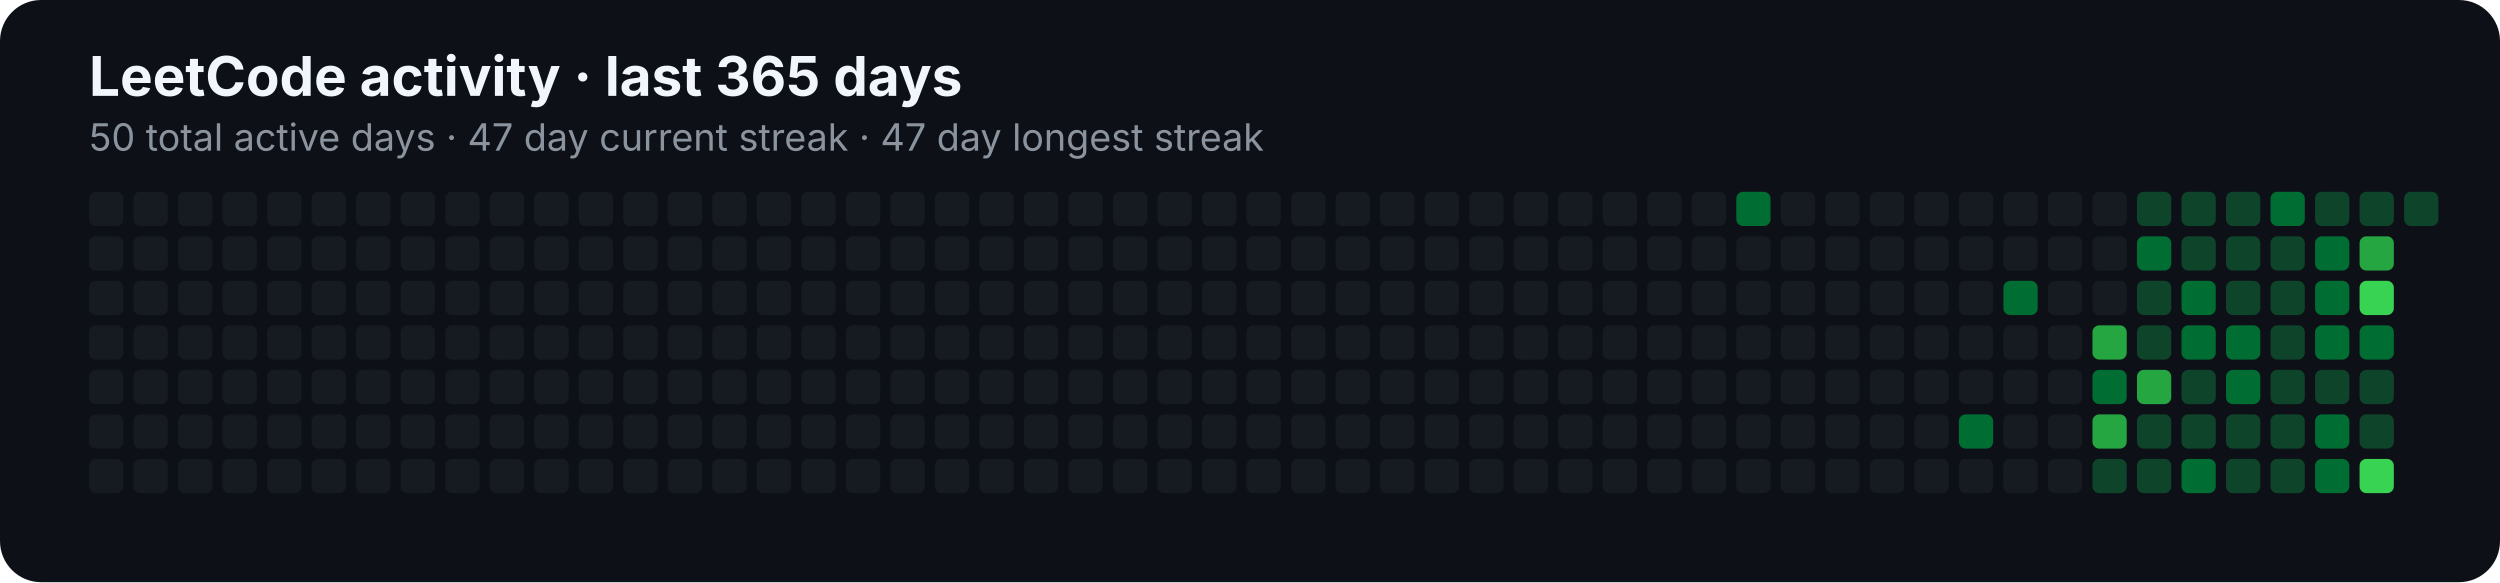
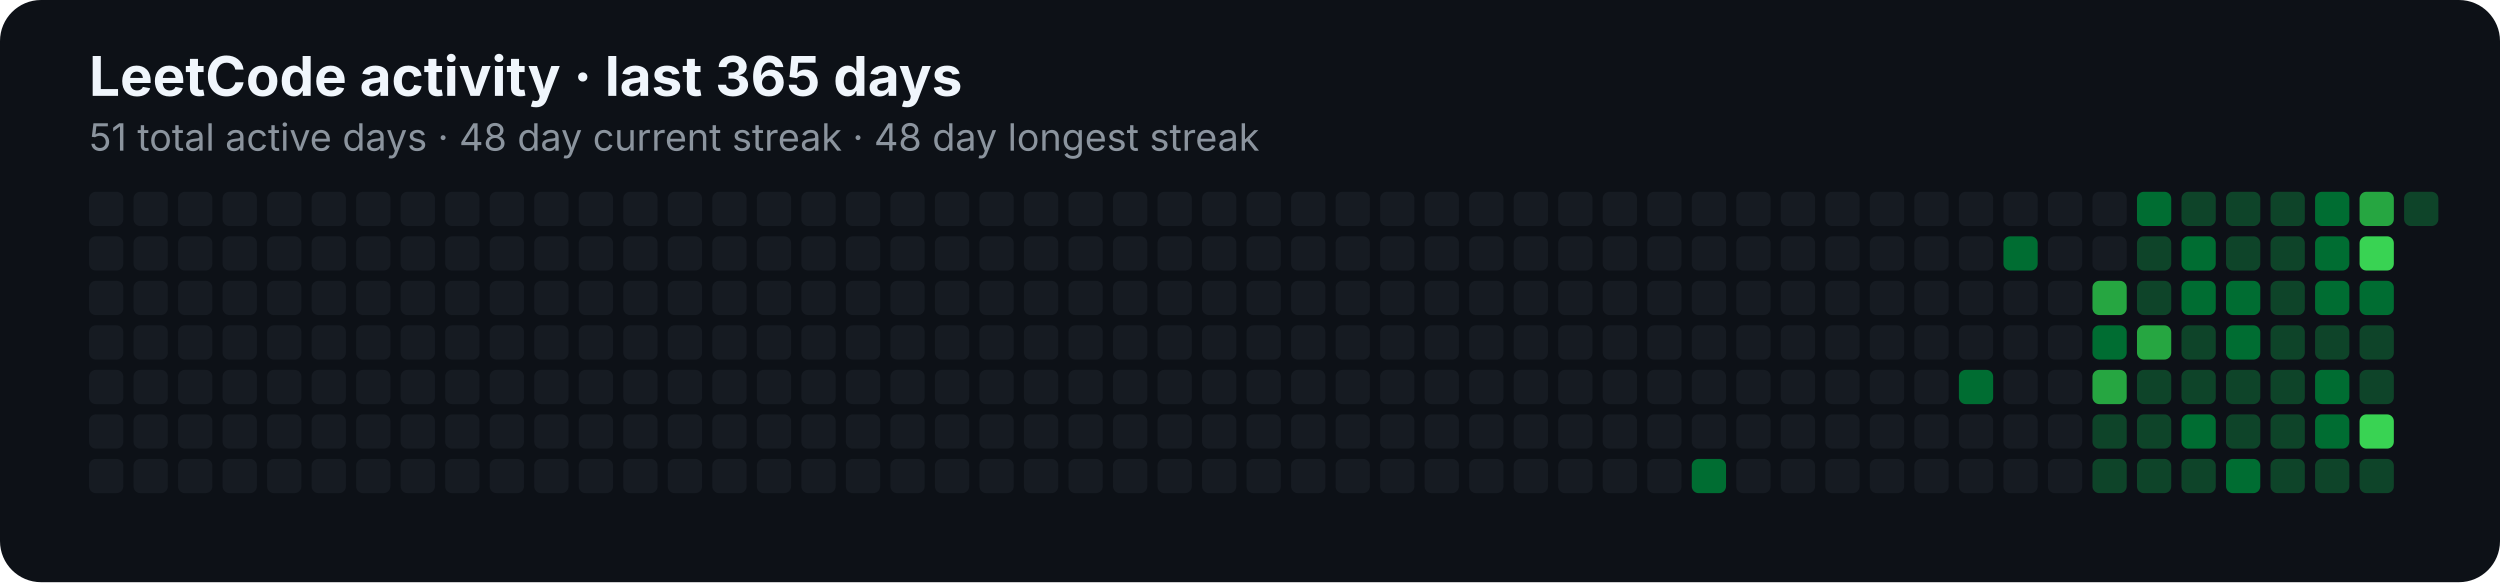
<svg xmlns="http://www.w3.org/2000/svg" width="730" height="170" role="img" aria-label="LeetCode activity over the last 365 days">
  <rect width="100%" height="100%" rx="12" fill="#0d1117" />
  <style>text{font-family:-apple-system,BlinkMacSystemFont,Segoe UI,sans-serif;fill:#8b949e}.h{font-size:16px;font-weight:650;fill:#f0f6fc}.s{font-size:11px}</style>
  <text x="26" y="28" class="h">LeetCode activity · last 365 days</text>
-   <text x="26" y="44" class="s">50 total active days · 47 day current streak · 47 day longest streak</text>
+   <text x="26" y="44" class="s">51 total active days · 48 day current streak · 48 day longest streak</text>
  <rect x="26" y="56" width="10" height="10" rx="2" fill="#161b22" />
  <rect x="26" y="69" width="10" height="10" rx="2" fill="#161b22" />
  <rect x="26" y="82" width="10" height="10" rx="2" fill="#161b22" />
  <rect x="26" y="95" width="10" height="10" rx="2" fill="#161b22" />
  <rect x="26" y="108" width="10" height="10" rx="2" fill="#161b22" />
  <rect x="26" y="121" width="10" height="10" rx="2" fill="#161b22" />
  <rect x="26" y="134" width="10" height="10" rx="2" fill="#161b22" />
  <rect x="39" y="56" width="10" height="10" rx="2" fill="#161b22" />
  <rect x="39" y="69" width="10" height="10" rx="2" fill="#161b22" />
  <rect x="39" y="82" width="10" height="10" rx="2" fill="#161b22" />
  <rect x="39" y="95" width="10" height="10" rx="2" fill="#161b22" />
  <rect x="39" y="108" width="10" height="10" rx="2" fill="#161b22" />
  <rect x="39" y="121" width="10" height="10" rx="2" fill="#161b22" />
  <rect x="39" y="134" width="10" height="10" rx="2" fill="#161b22" />
  <rect x="52" y="56" width="10" height="10" rx="2" fill="#161b22" />
  <rect x="52" y="69" width="10" height="10" rx="2" fill="#161b22" />
  <rect x="52" y="82" width="10" height="10" rx="2" fill="#161b22" />
  <rect x="52" y="95" width="10" height="10" rx="2" fill="#161b22" />
  <rect x="52" y="108" width="10" height="10" rx="2" fill="#161b22" />
  <rect x="52" y="121" width="10" height="10" rx="2" fill="#161b22" />
  <rect x="52" y="134" width="10" height="10" rx="2" fill="#161b22" />
  <rect x="65" y="56" width="10" height="10" rx="2" fill="#161b22" />
  <rect x="65" y="69" width="10" height="10" rx="2" fill="#161b22" />
  <rect x="65" y="82" width="10" height="10" rx="2" fill="#161b22" />
  <rect x="65" y="95" width="10" height="10" rx="2" fill="#161b22" />
  <rect x="65" y="108" width="10" height="10" rx="2" fill="#161b22" />
  <rect x="65" y="121" width="10" height="10" rx="2" fill="#161b22" />
  <rect x="65" y="134" width="10" height="10" rx="2" fill="#161b22" />
  <rect x="78" y="56" width="10" height="10" rx="2" fill="#161b22" />
  <rect x="78" y="69" width="10" height="10" rx="2" fill="#161b22" />
  <rect x="78" y="82" width="10" height="10" rx="2" fill="#161b22" />
  <rect x="78" y="95" width="10" height="10" rx="2" fill="#161b22" />
  <rect x="78" y="108" width="10" height="10" rx="2" fill="#161b22" />
  <rect x="78" y="121" width="10" height="10" rx="2" fill="#161b22" />
  <rect x="78" y="134" width="10" height="10" rx="2" fill="#161b22" />
  <rect x="91" y="56" width="10" height="10" rx="2" fill="#161b22" />
  <rect x="91" y="69" width="10" height="10" rx="2" fill="#161b22" />
  <rect x="91" y="82" width="10" height="10" rx="2" fill="#161b22" />
  <rect x="91" y="95" width="10" height="10" rx="2" fill="#161b22" />
  <rect x="91" y="108" width="10" height="10" rx="2" fill="#161b22" />
  <rect x="91" y="121" width="10" height="10" rx="2" fill="#161b22" />
  <rect x="91" y="134" width="10" height="10" rx="2" fill="#161b22" />
  <rect x="104" y="56" width="10" height="10" rx="2" fill="#161b22" />
  <rect x="104" y="69" width="10" height="10" rx="2" fill="#161b22" />
  <rect x="104" y="82" width="10" height="10" rx="2" fill="#161b22" />
  <rect x="104" y="95" width="10" height="10" rx="2" fill="#161b22" />
  <rect x="104" y="108" width="10" height="10" rx="2" fill="#161b22" />
  <rect x="104" y="121" width="10" height="10" rx="2" fill="#161b22" />
  <rect x="104" y="134" width="10" height="10" rx="2" fill="#161b22" />
  <rect x="117" y="56" width="10" height="10" rx="2" fill="#161b22" />
  <rect x="117" y="69" width="10" height="10" rx="2" fill="#161b22" />
  <rect x="117" y="82" width="10" height="10" rx="2" fill="#161b22" />
  <rect x="117" y="95" width="10" height="10" rx="2" fill="#161b22" />
  <rect x="117" y="108" width="10" height="10" rx="2" fill="#161b22" />
  <rect x="117" y="121" width="10" height="10" rx="2" fill="#161b22" />
  <rect x="117" y="134" width="10" height="10" rx="2" fill="#161b22" />
  <rect x="130" y="56" width="10" height="10" rx="2" fill="#161b22" />
  <rect x="130" y="69" width="10" height="10" rx="2" fill="#161b22" />
  <rect x="130" y="82" width="10" height="10" rx="2" fill="#161b22" />
  <rect x="130" y="95" width="10" height="10" rx="2" fill="#161b22" />
  <rect x="130" y="108" width="10" height="10" rx="2" fill="#161b22" />
  <rect x="130" y="121" width="10" height="10" rx="2" fill="#161b22" />
  <rect x="130" y="134" width="10" height="10" rx="2" fill="#161b22" />
  <rect x="143" y="56" width="10" height="10" rx="2" fill="#161b22" />
  <rect x="143" y="69" width="10" height="10" rx="2" fill="#161b22" />
  <rect x="143" y="82" width="10" height="10" rx="2" fill="#161b22" />
  <rect x="143" y="95" width="10" height="10" rx="2" fill="#161b22" />
  <rect x="143" y="108" width="10" height="10" rx="2" fill="#161b22" />
  <rect x="143" y="121" width="10" height="10" rx="2" fill="#161b22" />
  <rect x="143" y="134" width="10" height="10" rx="2" fill="#161b22" />
  <rect x="156" y="56" width="10" height="10" rx="2" fill="#161b22" />
  <rect x="156" y="69" width="10" height="10" rx="2" fill="#161b22" />
  <rect x="156" y="82" width="10" height="10" rx="2" fill="#161b22" />
  <rect x="156" y="95" width="10" height="10" rx="2" fill="#161b22" />
  <rect x="156" y="108" width="10" height="10" rx="2" fill="#161b22" />
  <rect x="156" y="121" width="10" height="10" rx="2" fill="#161b22" />
  <rect x="156" y="134" width="10" height="10" rx="2" fill="#161b22" />
  <rect x="169" y="56" width="10" height="10" rx="2" fill="#161b22" />
  <rect x="169" y="69" width="10" height="10" rx="2" fill="#161b22" />
  <rect x="169" y="82" width="10" height="10" rx="2" fill="#161b22" />
  <rect x="169" y="95" width="10" height="10" rx="2" fill="#161b22" />
  <rect x="169" y="108" width="10" height="10" rx="2" fill="#161b22" />
  <rect x="169" y="121" width="10" height="10" rx="2" fill="#161b22" />
  <rect x="169" y="134" width="10" height="10" rx="2" fill="#161b22" />
  <rect x="182" y="56" width="10" height="10" rx="2" fill="#161b22" />
  <rect x="182" y="69" width="10" height="10" rx="2" fill="#161b22" />
  <rect x="182" y="82" width="10" height="10" rx="2" fill="#161b22" />
  <rect x="182" y="95" width="10" height="10" rx="2" fill="#161b22" />
  <rect x="182" y="108" width="10" height="10" rx="2" fill="#161b22" />
  <rect x="182" y="121" width="10" height="10" rx="2" fill="#161b22" />
  <rect x="182" y="134" width="10" height="10" rx="2" fill="#161b22" />
  <rect x="195" y="56" width="10" height="10" rx="2" fill="#161b22" />
  <rect x="195" y="69" width="10" height="10" rx="2" fill="#161b22" />
  <rect x="195" y="82" width="10" height="10" rx="2" fill="#161b22" />
  <rect x="195" y="95" width="10" height="10" rx="2" fill="#161b22" />
  <rect x="195" y="108" width="10" height="10" rx="2" fill="#161b22" />
  <rect x="195" y="121" width="10" height="10" rx="2" fill="#161b22" />
  <rect x="195" y="134" width="10" height="10" rx="2" fill="#161b22" />
  <rect x="208" y="56" width="10" height="10" rx="2" fill="#161b22" />
  <rect x="208" y="69" width="10" height="10" rx="2" fill="#161b22" />
  <rect x="208" y="82" width="10" height="10" rx="2" fill="#161b22" />
  <rect x="208" y="95" width="10" height="10" rx="2" fill="#161b22" />
  <rect x="208" y="108" width="10" height="10" rx="2" fill="#161b22" />
  <rect x="208" y="121" width="10" height="10" rx="2" fill="#161b22" />
  <rect x="208" y="134" width="10" height="10" rx="2" fill="#161b22" />
  <rect x="221" y="56" width="10" height="10" rx="2" fill="#161b22" />
  <rect x="221" y="69" width="10" height="10" rx="2" fill="#161b22" />
  <rect x="221" y="82" width="10" height="10" rx="2" fill="#161b22" />
  <rect x="221" y="95" width="10" height="10" rx="2" fill="#161b22" />
  <rect x="221" y="108" width="10" height="10" rx="2" fill="#161b22" />
  <rect x="221" y="121" width="10" height="10" rx="2" fill="#161b22" />
  <rect x="221" y="134" width="10" height="10" rx="2" fill="#161b22" />
  <rect x="234" y="56" width="10" height="10" rx="2" fill="#161b22" />
  <rect x="234" y="69" width="10" height="10" rx="2" fill="#161b22" />
  <rect x="234" y="82" width="10" height="10" rx="2" fill="#161b22" />
  <rect x="234" y="95" width="10" height="10" rx="2" fill="#161b22" />
  <rect x="234" y="108" width="10" height="10" rx="2" fill="#161b22" />
  <rect x="234" y="121" width="10" height="10" rx="2" fill="#161b22" />
  <rect x="234" y="134" width="10" height="10" rx="2" fill="#161b22" />
  <rect x="247" y="56" width="10" height="10" rx="2" fill="#161b22" />
  <rect x="247" y="69" width="10" height="10" rx="2" fill="#161b22" />
  <rect x="247" y="82" width="10" height="10" rx="2" fill="#161b22" />
  <rect x="247" y="95" width="10" height="10" rx="2" fill="#161b22" />
  <rect x="247" y="108" width="10" height="10" rx="2" fill="#161b22" />
  <rect x="247" y="121" width="10" height="10" rx="2" fill="#161b22" />
  <rect x="247" y="134" width="10" height="10" rx="2" fill="#161b22" />
  <rect x="260" y="56" width="10" height="10" rx="2" fill="#161b22" />
  <rect x="260" y="69" width="10" height="10" rx="2" fill="#161b22" />
  <rect x="260" y="82" width="10" height="10" rx="2" fill="#161b22" />
  <rect x="260" y="95" width="10" height="10" rx="2" fill="#161b22" />
  <rect x="260" y="108" width="10" height="10" rx="2" fill="#161b22" />
  <rect x="260" y="121" width="10" height="10" rx="2" fill="#161b22" />
  <rect x="260" y="134" width="10" height="10" rx="2" fill="#161b22" />
  <rect x="273" y="56" width="10" height="10" rx="2" fill="#161b22" />
  <rect x="273" y="69" width="10" height="10" rx="2" fill="#161b22" />
  <rect x="273" y="82" width="10" height="10" rx="2" fill="#161b22" />
  <rect x="273" y="95" width="10" height="10" rx="2" fill="#161b22" />
  <rect x="273" y="108" width="10" height="10" rx="2" fill="#161b22" />
  <rect x="273" y="121" width="10" height="10" rx="2" fill="#161b22" />
  <rect x="273" y="134" width="10" height="10" rx="2" fill="#161b22" />
  <rect x="286" y="56" width="10" height="10" rx="2" fill="#161b22" />
  <rect x="286" y="69" width="10" height="10" rx="2" fill="#161b22" />
  <rect x="286" y="82" width="10" height="10" rx="2" fill="#161b22" />
  <rect x="286" y="95" width="10" height="10" rx="2" fill="#161b22" />
  <rect x="286" y="108" width="10" height="10" rx="2" fill="#161b22" />
  <rect x="286" y="121" width="10" height="10" rx="2" fill="#161b22" />
  <rect x="286" y="134" width="10" height="10" rx="2" fill="#161b22" />
  <rect x="299" y="56" width="10" height="10" rx="2" fill="#161b22" />
  <rect x="299" y="69" width="10" height="10" rx="2" fill="#161b22" />
  <rect x="299" y="82" width="10" height="10" rx="2" fill="#161b22" />
  <rect x="299" y="95" width="10" height="10" rx="2" fill="#161b22" />
  <rect x="299" y="108" width="10" height="10" rx="2" fill="#161b22" />
  <rect x="299" y="121" width="10" height="10" rx="2" fill="#161b22" />
  <rect x="299" y="134" width="10" height="10" rx="2" fill="#161b22" />
  <rect x="312" y="56" width="10" height="10" rx="2" fill="#161b22" />
  <rect x="312" y="69" width="10" height="10" rx="2" fill="#161b22" />
  <rect x="312" y="82" width="10" height="10" rx="2" fill="#161b22" />
  <rect x="312" y="95" width="10" height="10" rx="2" fill="#161b22" />
  <rect x="312" y="108" width="10" height="10" rx="2" fill="#161b22" />
  <rect x="312" y="121" width="10" height="10" rx="2" fill="#161b22" />
  <rect x="312" y="134" width="10" height="10" rx="2" fill="#161b22" />
  <rect x="325" y="56" width="10" height="10" rx="2" fill="#161b22" />
  <rect x="325" y="69" width="10" height="10" rx="2" fill="#161b22" />
  <rect x="325" y="82" width="10" height="10" rx="2" fill="#161b22" />
  <rect x="325" y="95" width="10" height="10" rx="2" fill="#161b22" />
  <rect x="325" y="108" width="10" height="10" rx="2" fill="#161b22" />
  <rect x="325" y="121" width="10" height="10" rx="2" fill="#161b22" />
  <rect x="325" y="134" width="10" height="10" rx="2" fill="#161b22" />
  <rect x="338" y="56" width="10" height="10" rx="2" fill="#161b22" />
  <rect x="338" y="69" width="10" height="10" rx="2" fill="#161b22" />
  <rect x="338" y="82" width="10" height="10" rx="2" fill="#161b22" />
  <rect x="338" y="95" width="10" height="10" rx="2" fill="#161b22" />
  <rect x="338" y="108" width="10" height="10" rx="2" fill="#161b22" />
  <rect x="338" y="121" width="10" height="10" rx="2" fill="#161b22" />
  <rect x="338" y="134" width="10" height="10" rx="2" fill="#161b22" />
  <rect x="351" y="56" width="10" height="10" rx="2" fill="#161b22" />
  <rect x="351" y="69" width="10" height="10" rx="2" fill="#161b22" />
  <rect x="351" y="82" width="10" height="10" rx="2" fill="#161b22" />
  <rect x="351" y="95" width="10" height="10" rx="2" fill="#161b22" />
  <rect x="351" y="108" width="10" height="10" rx="2" fill="#161b22" />
  <rect x="351" y="121" width="10" height="10" rx="2" fill="#161b22" />
  <rect x="351" y="134" width="10" height="10" rx="2" fill="#161b22" />
  <rect x="364" y="56" width="10" height="10" rx="2" fill="#161b22" />
  <rect x="364" y="69" width="10" height="10" rx="2" fill="#161b22" />
  <rect x="364" y="82" width="10" height="10" rx="2" fill="#161b22" />
  <rect x="364" y="95" width="10" height="10" rx="2" fill="#161b22" />
  <rect x="364" y="108" width="10" height="10" rx="2" fill="#161b22" />
  <rect x="364" y="121" width="10" height="10" rx="2" fill="#161b22" />
  <rect x="364" y="134" width="10" height="10" rx="2" fill="#161b22" />
  <rect x="377" y="56" width="10" height="10" rx="2" fill="#161b22" />
  <rect x="377" y="69" width="10" height="10" rx="2" fill="#161b22" />
  <rect x="377" y="82" width="10" height="10" rx="2" fill="#161b22" />
  <rect x="377" y="95" width="10" height="10" rx="2" fill="#161b22" />
  <rect x="377" y="108" width="10" height="10" rx="2" fill="#161b22" />
  <rect x="377" y="121" width="10" height="10" rx="2" fill="#161b22" />
  <rect x="377" y="134" width="10" height="10" rx="2" fill="#161b22" />
  <rect x="390" y="56" width="10" height="10" rx="2" fill="#161b22" />
  <rect x="390" y="69" width="10" height="10" rx="2" fill="#161b22" />
  <rect x="390" y="82" width="10" height="10" rx="2" fill="#161b22" />
  <rect x="390" y="95" width="10" height="10" rx="2" fill="#161b22" />
  <rect x="390" y="108" width="10" height="10" rx="2" fill="#161b22" />
  <rect x="390" y="121" width="10" height="10" rx="2" fill="#161b22" />
  <rect x="390" y="134" width="10" height="10" rx="2" fill="#161b22" />
  <rect x="403" y="56" width="10" height="10" rx="2" fill="#161b22" />
  <rect x="403" y="69" width="10" height="10" rx="2" fill="#161b22" />
  <rect x="403" y="82" width="10" height="10" rx="2" fill="#161b22" />
  <rect x="403" y="95" width="10" height="10" rx="2" fill="#161b22" />
  <rect x="403" y="108" width="10" height="10" rx="2" fill="#161b22" />
  <rect x="403" y="121" width="10" height="10" rx="2" fill="#161b22" />
  <rect x="403" y="134" width="10" height="10" rx="2" fill="#161b22" />
  <rect x="416" y="56" width="10" height="10" rx="2" fill="#161b22" />
  <rect x="416" y="69" width="10" height="10" rx="2" fill="#161b22" />
  <rect x="416" y="82" width="10" height="10" rx="2" fill="#161b22" />
  <rect x="416" y="95" width="10" height="10" rx="2" fill="#161b22" />
  <rect x="416" y="108" width="10" height="10" rx="2" fill="#161b22" />
  <rect x="416" y="121" width="10" height="10" rx="2" fill="#161b22" />
  <rect x="416" y="134" width="10" height="10" rx="2" fill="#161b22" />
  <rect x="429" y="56" width="10" height="10" rx="2" fill="#161b22" />
  <rect x="429" y="69" width="10" height="10" rx="2" fill="#161b22" />
  <rect x="429" y="82" width="10" height="10" rx="2" fill="#161b22" />
  <rect x="429" y="95" width="10" height="10" rx="2" fill="#161b22" />
  <rect x="429" y="108" width="10" height="10" rx="2" fill="#161b22" />
  <rect x="429" y="121" width="10" height="10" rx="2" fill="#161b22" />
  <rect x="429" y="134" width="10" height="10" rx="2" fill="#161b22" />
  <rect x="442" y="56" width="10" height="10" rx="2" fill="#161b22" />
  <rect x="442" y="69" width="10" height="10" rx="2" fill="#161b22" />
  <rect x="442" y="82" width="10" height="10" rx="2" fill="#161b22" />
  <rect x="442" y="95" width="10" height="10" rx="2" fill="#161b22" />
  <rect x="442" y="108" width="10" height="10" rx="2" fill="#161b22" />
  <rect x="442" y="121" width="10" height="10" rx="2" fill="#161b22" />
  <rect x="442" y="134" width="10" height="10" rx="2" fill="#161b22" />
  <rect x="455" y="56" width="10" height="10" rx="2" fill="#161b22" />
  <rect x="455" y="69" width="10" height="10" rx="2" fill="#161b22" />
  <rect x="455" y="82" width="10" height="10" rx="2" fill="#161b22" />
  <rect x="455" y="95" width="10" height="10" rx="2" fill="#161b22" />
  <rect x="455" y="108" width="10" height="10" rx="2" fill="#161b22" />
  <rect x="455" y="121" width="10" height="10" rx="2" fill="#161b22" />
  <rect x="455" y="134" width="10" height="10" rx="2" fill="#161b22" />
  <rect x="468" y="56" width="10" height="10" rx="2" fill="#161b22" />
  <rect x="468" y="69" width="10" height="10" rx="2" fill="#161b22" />
  <rect x="468" y="82" width="10" height="10" rx="2" fill="#161b22" />
  <rect x="468" y="95" width="10" height="10" rx="2" fill="#161b22" />
  <rect x="468" y="108" width="10" height="10" rx="2" fill="#161b22" />
  <rect x="468" y="121" width="10" height="10" rx="2" fill="#161b22" />
  <rect x="468" y="134" width="10" height="10" rx="2" fill="#161b22" />
  <rect x="481" y="56" width="10" height="10" rx="2" fill="#161b22" />
  <rect x="481" y="69" width="10" height="10" rx="2" fill="#161b22" />
  <rect x="481" y="82" width="10" height="10" rx="2" fill="#161b22" />
  <rect x="481" y="95" width="10" height="10" rx="2" fill="#161b22" />
  <rect x="481" y="108" width="10" height="10" rx="2" fill="#161b22" />
  <rect x="481" y="121" width="10" height="10" rx="2" fill="#161b22" />
  <rect x="481" y="134" width="10" height="10" rx="2" fill="#161b22" />
  <rect x="494" y="56" width="10" height="10" rx="2" fill="#161b22" />
  <rect x="494" y="69" width="10" height="10" rx="2" fill="#161b22" />
  <rect x="494" y="82" width="10" height="10" rx="2" fill="#161b22" />
  <rect x="494" y="95" width="10" height="10" rx="2" fill="#161b22" />
  <rect x="494" y="108" width="10" height="10" rx="2" fill="#161b22" />
  <rect x="494" y="121" width="10" height="10" rx="2" fill="#161b22" />
-   <rect x="494" y="134" width="10" height="10" rx="2" fill="#161b22" />
-   <rect x="507" y="56" width="10" height="10" rx="2" fill="#006d32" />
+   <rect x="494" y="134" width="10" height="10" rx="2" fill="#006d32" />
+   <rect x="507" y="56" width="10" height="10" rx="2" fill="#161b22" />
  <rect x="507" y="69" width="10" height="10" rx="2" fill="#161b22" />
  <rect x="507" y="82" width="10" height="10" rx="2" fill="#161b22" />
  <rect x="507" y="95" width="10" height="10" rx="2" fill="#161b22" />
  <rect x="507" y="108" width="10" height="10" rx="2" fill="#161b22" />
  <rect x="507" y="121" width="10" height="10" rx="2" fill="#161b22" />
  <rect x="507" y="134" width="10" height="10" rx="2" fill="#161b22" />
  <rect x="520" y="56" width="10" height="10" rx="2" fill="#161b22" />
  <rect x="520" y="69" width="10" height="10" rx="2" fill="#161b22" />
  <rect x="520" y="82" width="10" height="10" rx="2" fill="#161b22" />
  <rect x="520" y="95" width="10" height="10" rx="2" fill="#161b22" />
  <rect x="520" y="108" width="10" height="10" rx="2" fill="#161b22" />
  <rect x="520" y="121" width="10" height="10" rx="2" fill="#161b22" />
  <rect x="520" y="134" width="10" height="10" rx="2" fill="#161b22" />
  <rect x="533" y="56" width="10" height="10" rx="2" fill="#161b22" />
  <rect x="533" y="69" width="10" height="10" rx="2" fill="#161b22" />
  <rect x="533" y="82" width="10" height="10" rx="2" fill="#161b22" />
  <rect x="533" y="95" width="10" height="10" rx="2" fill="#161b22" />
  <rect x="533" y="108" width="10" height="10" rx="2" fill="#161b22" />
  <rect x="533" y="121" width="10" height="10" rx="2" fill="#161b22" />
  <rect x="533" y="134" width="10" height="10" rx="2" fill="#161b22" />
  <rect x="546" y="56" width="10" height="10" rx="2" fill="#161b22" />
  <rect x="546" y="69" width="10" height="10" rx="2" fill="#161b22" />
  <rect x="546" y="82" width="10" height="10" rx="2" fill="#161b22" />
  <rect x="546" y="95" width="10" height="10" rx="2" fill="#161b22" />
  <rect x="546" y="108" width="10" height="10" rx="2" fill="#161b22" />
  <rect x="546" y="121" width="10" height="10" rx="2" fill="#161b22" />
  <rect x="546" y="134" width="10" height="10" rx="2" fill="#161b22" />
  <rect x="559" y="56" width="10" height="10" rx="2" fill="#161b22" />
  <rect x="559" y="69" width="10" height="10" rx="2" fill="#161b22" />
  <rect x="559" y="82" width="10" height="10" rx="2" fill="#161b22" />
  <rect x="559" y="95" width="10" height="10" rx="2" fill="#161b22" />
  <rect x="559" y="108" width="10" height="10" rx="2" fill="#161b22" />
  <rect x="559" y="121" width="10" height="10" rx="2" fill="#161b22" />
  <rect x="559" y="134" width="10" height="10" rx="2" fill="#161b22" />
  <rect x="572" y="56" width="10" height="10" rx="2" fill="#161b22" />
  <rect x="572" y="69" width="10" height="10" rx="2" fill="#161b22" />
  <rect x="572" y="82" width="10" height="10" rx="2" fill="#161b22" />
  <rect x="572" y="95" width="10" height="10" rx="2" fill="#161b22" />
-   <rect x="572" y="108" width="10" height="10" rx="2" fill="#161b22" />
-   <rect x="572" y="121" width="10" height="10" rx="2" fill="#006d32" />
+   <rect x="572" y="108" width="10" height="10" rx="2" fill="#006d32" />
+   <rect x="572" y="121" width="10" height="10" rx="2" fill="#161b22" />
  <rect x="572" y="134" width="10" height="10" rx="2" fill="#161b22" />
  <rect x="585" y="56" width="10" height="10" rx="2" fill="#161b22" />
-   <rect x="585" y="69" width="10" height="10" rx="2" fill="#161b22" />
-   <rect x="585" y="82" width="10" height="10" rx="2" fill="#006d32" />
+   <rect x="585" y="69" width="10" height="10" rx="2" fill="#006d32" />
+   <rect x="585" y="82" width="10" height="10" rx="2" fill="#161b22" />
  <rect x="585" y="95" width="10" height="10" rx="2" fill="#161b22" />
  <rect x="585" y="108" width="10" height="10" rx="2" fill="#161b22" />
  <rect x="585" y="121" width="10" height="10" rx="2" fill="#161b22" />
  <rect x="585" y="134" width="10" height="10" rx="2" fill="#161b22" />
  <rect x="598" y="56" width="10" height="10" rx="2" fill="#161b22" />
  <rect x="598" y="69" width="10" height="10" rx="2" fill="#161b22" />
  <rect x="598" y="82" width="10" height="10" rx="2" fill="#161b22" />
  <rect x="598" y="95" width="10" height="10" rx="2" fill="#161b22" />
  <rect x="598" y="108" width="10" height="10" rx="2" fill="#161b22" />
  <rect x="598" y="121" width="10" height="10" rx="2" fill="#161b22" />
  <rect x="598" y="134" width="10" height="10" rx="2" fill="#161b22" />
  <rect x="611" y="56" width="10" height="10" rx="2" fill="#161b22" />
  <rect x="611" y="69" width="10" height="10" rx="2" fill="#161b22" />
-   <rect x="611" y="82" width="10" height="10" rx="2" fill="#161b22" />
-   <rect x="611" y="95" width="10" height="10" rx="2" fill="#26a641" />
-   <rect x="611" y="108" width="10" height="10" rx="2" fill="#006d32" />
-   <rect x="611" y="121" width="10" height="10" rx="2" fill="#26a641" />
+   <rect x="611" y="82" width="10" height="10" rx="2" fill="#26a641" />
+   <rect x="611" y="95" width="10" height="10" rx="2" fill="#006d32" />
+   <rect x="611" y="108" width="10" height="10" rx="2" fill="#26a641" />
+   <rect x="611" y="121" width="10" height="10" rx="2" fill="#0e4429" />
  <rect x="611" y="134" width="10" height="10" rx="2" fill="#0e4429" />
-   <rect x="624" y="56" width="10" height="10" rx="2" fill="#0e4429" />
-   <rect x="624" y="69" width="10" height="10" rx="2" fill="#006d32" />
+   <rect x="624" y="56" width="10" height="10" rx="2" fill="#006d32" />
+   <rect x="624" y="69" width="10" height="10" rx="2" fill="#0e4429" />
  <rect x="624" y="82" width="10" height="10" rx="2" fill="#0e4429" />
-   <rect x="624" y="95" width="10" height="10" rx="2" fill="#0e4429" />
-   <rect x="624" y="108" width="10" height="10" rx="2" fill="#26a641" />
+   <rect x="624" y="95" width="10" height="10" rx="2" fill="#26a641" />
+   <rect x="624" y="108" width="10" height="10" rx="2" fill="#0e4429" />
  <rect x="624" y="121" width="10" height="10" rx="2" fill="#0e4429" />
  <rect x="624" y="134" width="10" height="10" rx="2" fill="#0e4429" />
  <rect x="637" y="56" width="10" height="10" rx="2" fill="#0e4429" />
-   <rect x="637" y="69" width="10" height="10" rx="2" fill="#0e4429" />
+   <rect x="637" y="69" width="10" height="10" rx="2" fill="#006d32" />
  <rect x="637" y="82" width="10" height="10" rx="2" fill="#006d32" />
-   <rect x="637" y="95" width="10" height="10" rx="2" fill="#006d32" />
+   <rect x="637" y="95" width="10" height="10" rx="2" fill="#0e4429" />
  <rect x="637" y="108" width="10" height="10" rx="2" fill="#0e4429" />
-   <rect x="637" y="121" width="10" height="10" rx="2" fill="#0e4429" />
-   <rect x="637" y="134" width="10" height="10" rx="2" fill="#006d32" />
+   <rect x="637" y="121" width="10" height="10" rx="2" fill="#006d32" />
+   <rect x="637" y="134" width="10" height="10" rx="2" fill="#0e4429" />
  <rect x="650" y="56" width="10" height="10" rx="2" fill="#0e4429" />
  <rect x="650" y="69" width="10" height="10" rx="2" fill="#0e4429" />
-   <rect x="650" y="82" width="10" height="10" rx="2" fill="#0e4429" />
+   <rect x="650" y="82" width="10" height="10" rx="2" fill="#006d32" />
  <rect x="650" y="95" width="10" height="10" rx="2" fill="#006d32" />
-   <rect x="650" y="108" width="10" height="10" rx="2" fill="#006d32" />
+   <rect x="650" y="108" width="10" height="10" rx="2" fill="#0e4429" />
  <rect x="650" y="121" width="10" height="10" rx="2" fill="#0e4429" />
-   <rect x="650" y="134" width="10" height="10" rx="2" fill="#0e4429" />
-   <rect x="663" y="56" width="10" height="10" rx="2" fill="#006d32" />
+   <rect x="650" y="134" width="10" height="10" rx="2" fill="#006d32" />
+   <rect x="663" y="56" width="10" height="10" rx="2" fill="#0e4429" />
  <rect x="663" y="69" width="10" height="10" rx="2" fill="#0e4429" />
  <rect x="663" y="82" width="10" height="10" rx="2" fill="#0e4429" />
  <rect x="663" y="95" width="10" height="10" rx="2" fill="#0e4429" />
  <rect x="663" y="108" width="10" height="10" rx="2" fill="#0e4429" />
  <rect x="663" y="121" width="10" height="10" rx="2" fill="#0e4429" />
  <rect x="663" y="134" width="10" height="10" rx="2" fill="#0e4429" />
-   <rect x="676" y="56" width="10" height="10" rx="2" fill="#0e4429" />
+   <rect x="676" y="56" width="10" height="10" rx="2" fill="#006d32" />
  <rect x="676" y="69" width="10" height="10" rx="2" fill="#006d32" />
  <rect x="676" y="82" width="10" height="10" rx="2" fill="#006d32" />
-   <rect x="676" y="95" width="10" height="10" rx="2" fill="#006d32" />
-   <rect x="676" y="108" width="10" height="10" rx="2" fill="#0e4429" />
+   <rect x="676" y="95" width="10" height="10" rx="2" fill="#0e4429" />
+   <rect x="676" y="108" width="10" height="10" rx="2" fill="#006d32" />
  <rect x="676" y="121" width="10" height="10" rx="2" fill="#006d32" />
-   <rect x="676" y="134" width="10" height="10" rx="2" fill="#006d32" />
-   <rect x="689" y="56" width="10" height="10" rx="2" fill="#0e4429" />
-   <rect x="689" y="69" width="10" height="10" rx="2" fill="#26a641" />
-   <rect x="689" y="82" width="10" height="10" rx="2" fill="#39d353" />
-   <rect x="689" y="95" width="10" height="10" rx="2" fill="#006d32" />
+   <rect x="676" y="134" width="10" height="10" rx="2" fill="#0e4429" />
+   <rect x="689" y="56" width="10" height="10" rx="2" fill="#26a641" />
+   <rect x="689" y="69" width="10" height="10" rx="2" fill="#39d353" />
+   <rect x="689" y="82" width="10" height="10" rx="2" fill="#006d32" />
+   <rect x="689" y="95" width="10" height="10" rx="2" fill="#0e4429" />
  <rect x="689" y="108" width="10" height="10" rx="2" fill="#0e4429" />
-   <rect x="689" y="121" width="10" height="10" rx="2" fill="#0e4429" />
-   <rect x="689" y="134" width="10" height="10" rx="2" fill="#39d353" />
+   <rect x="689" y="121" width="10" height="10" rx="2" fill="#39d353" />
+   <rect x="689" y="134" width="10" height="10" rx="2" fill="#0e4429" />
  <rect x="702" y="56" width="10" height="10" rx="2" fill="#0e4429" />
</svg>
